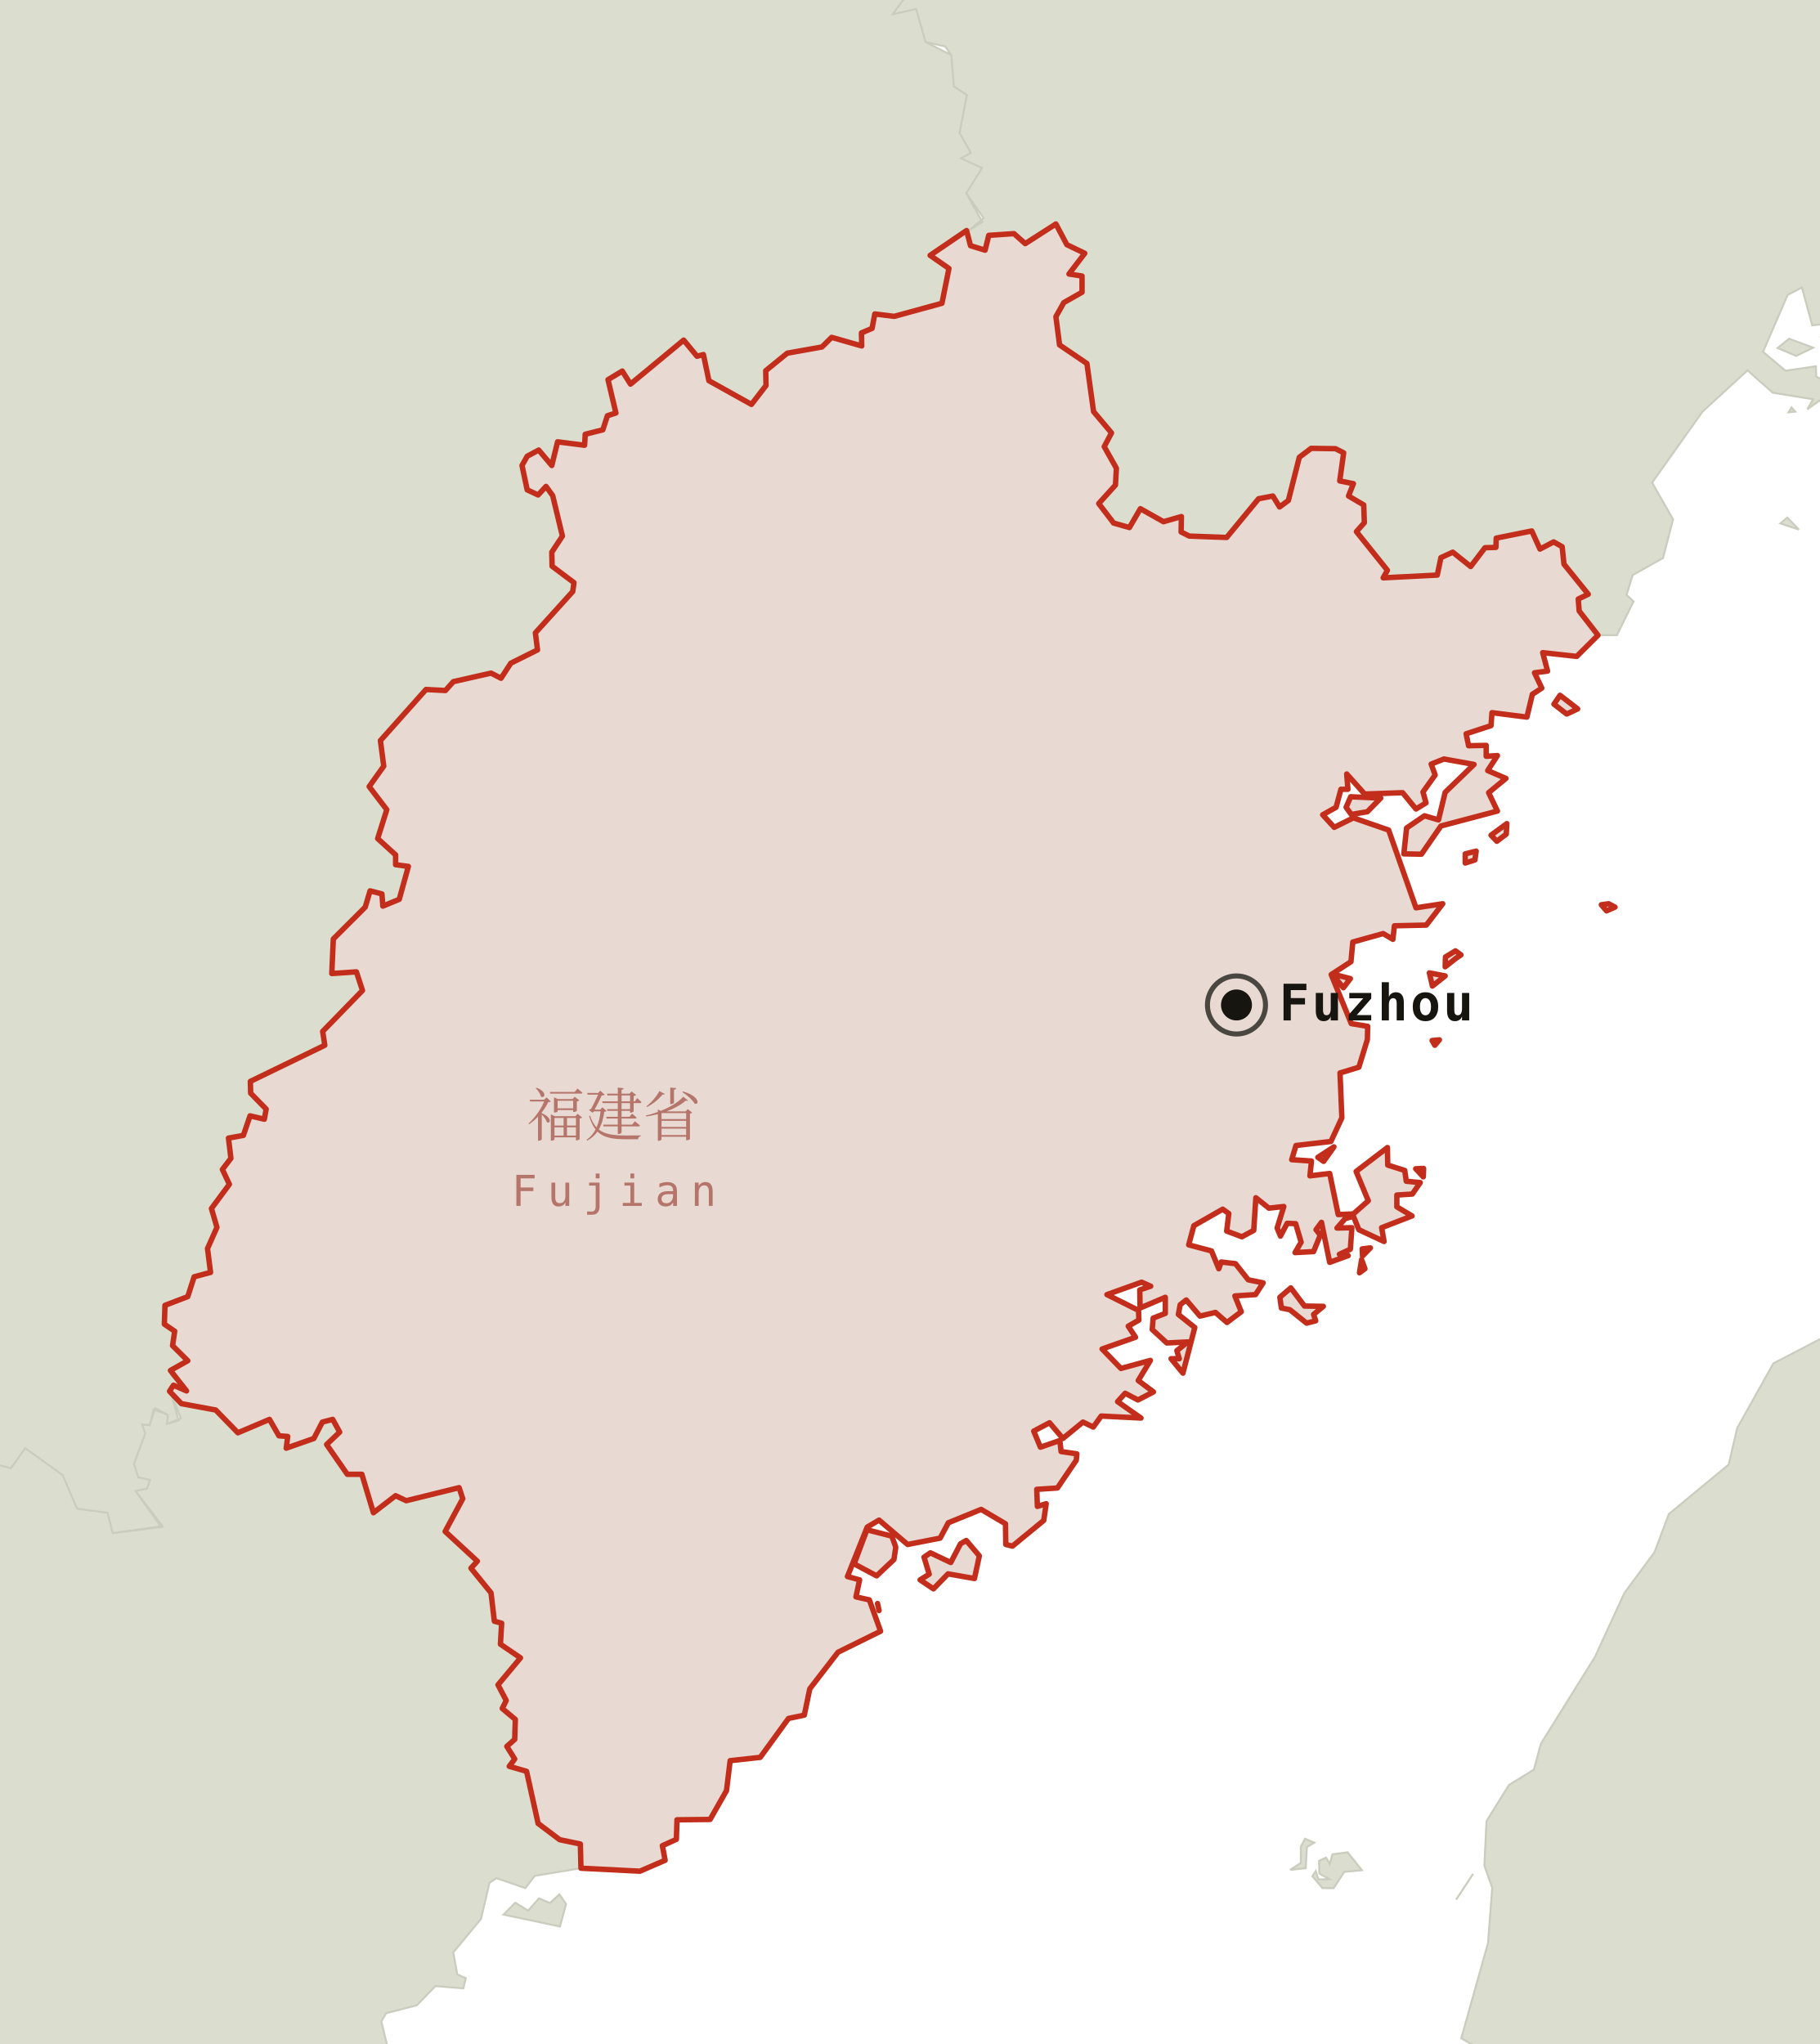
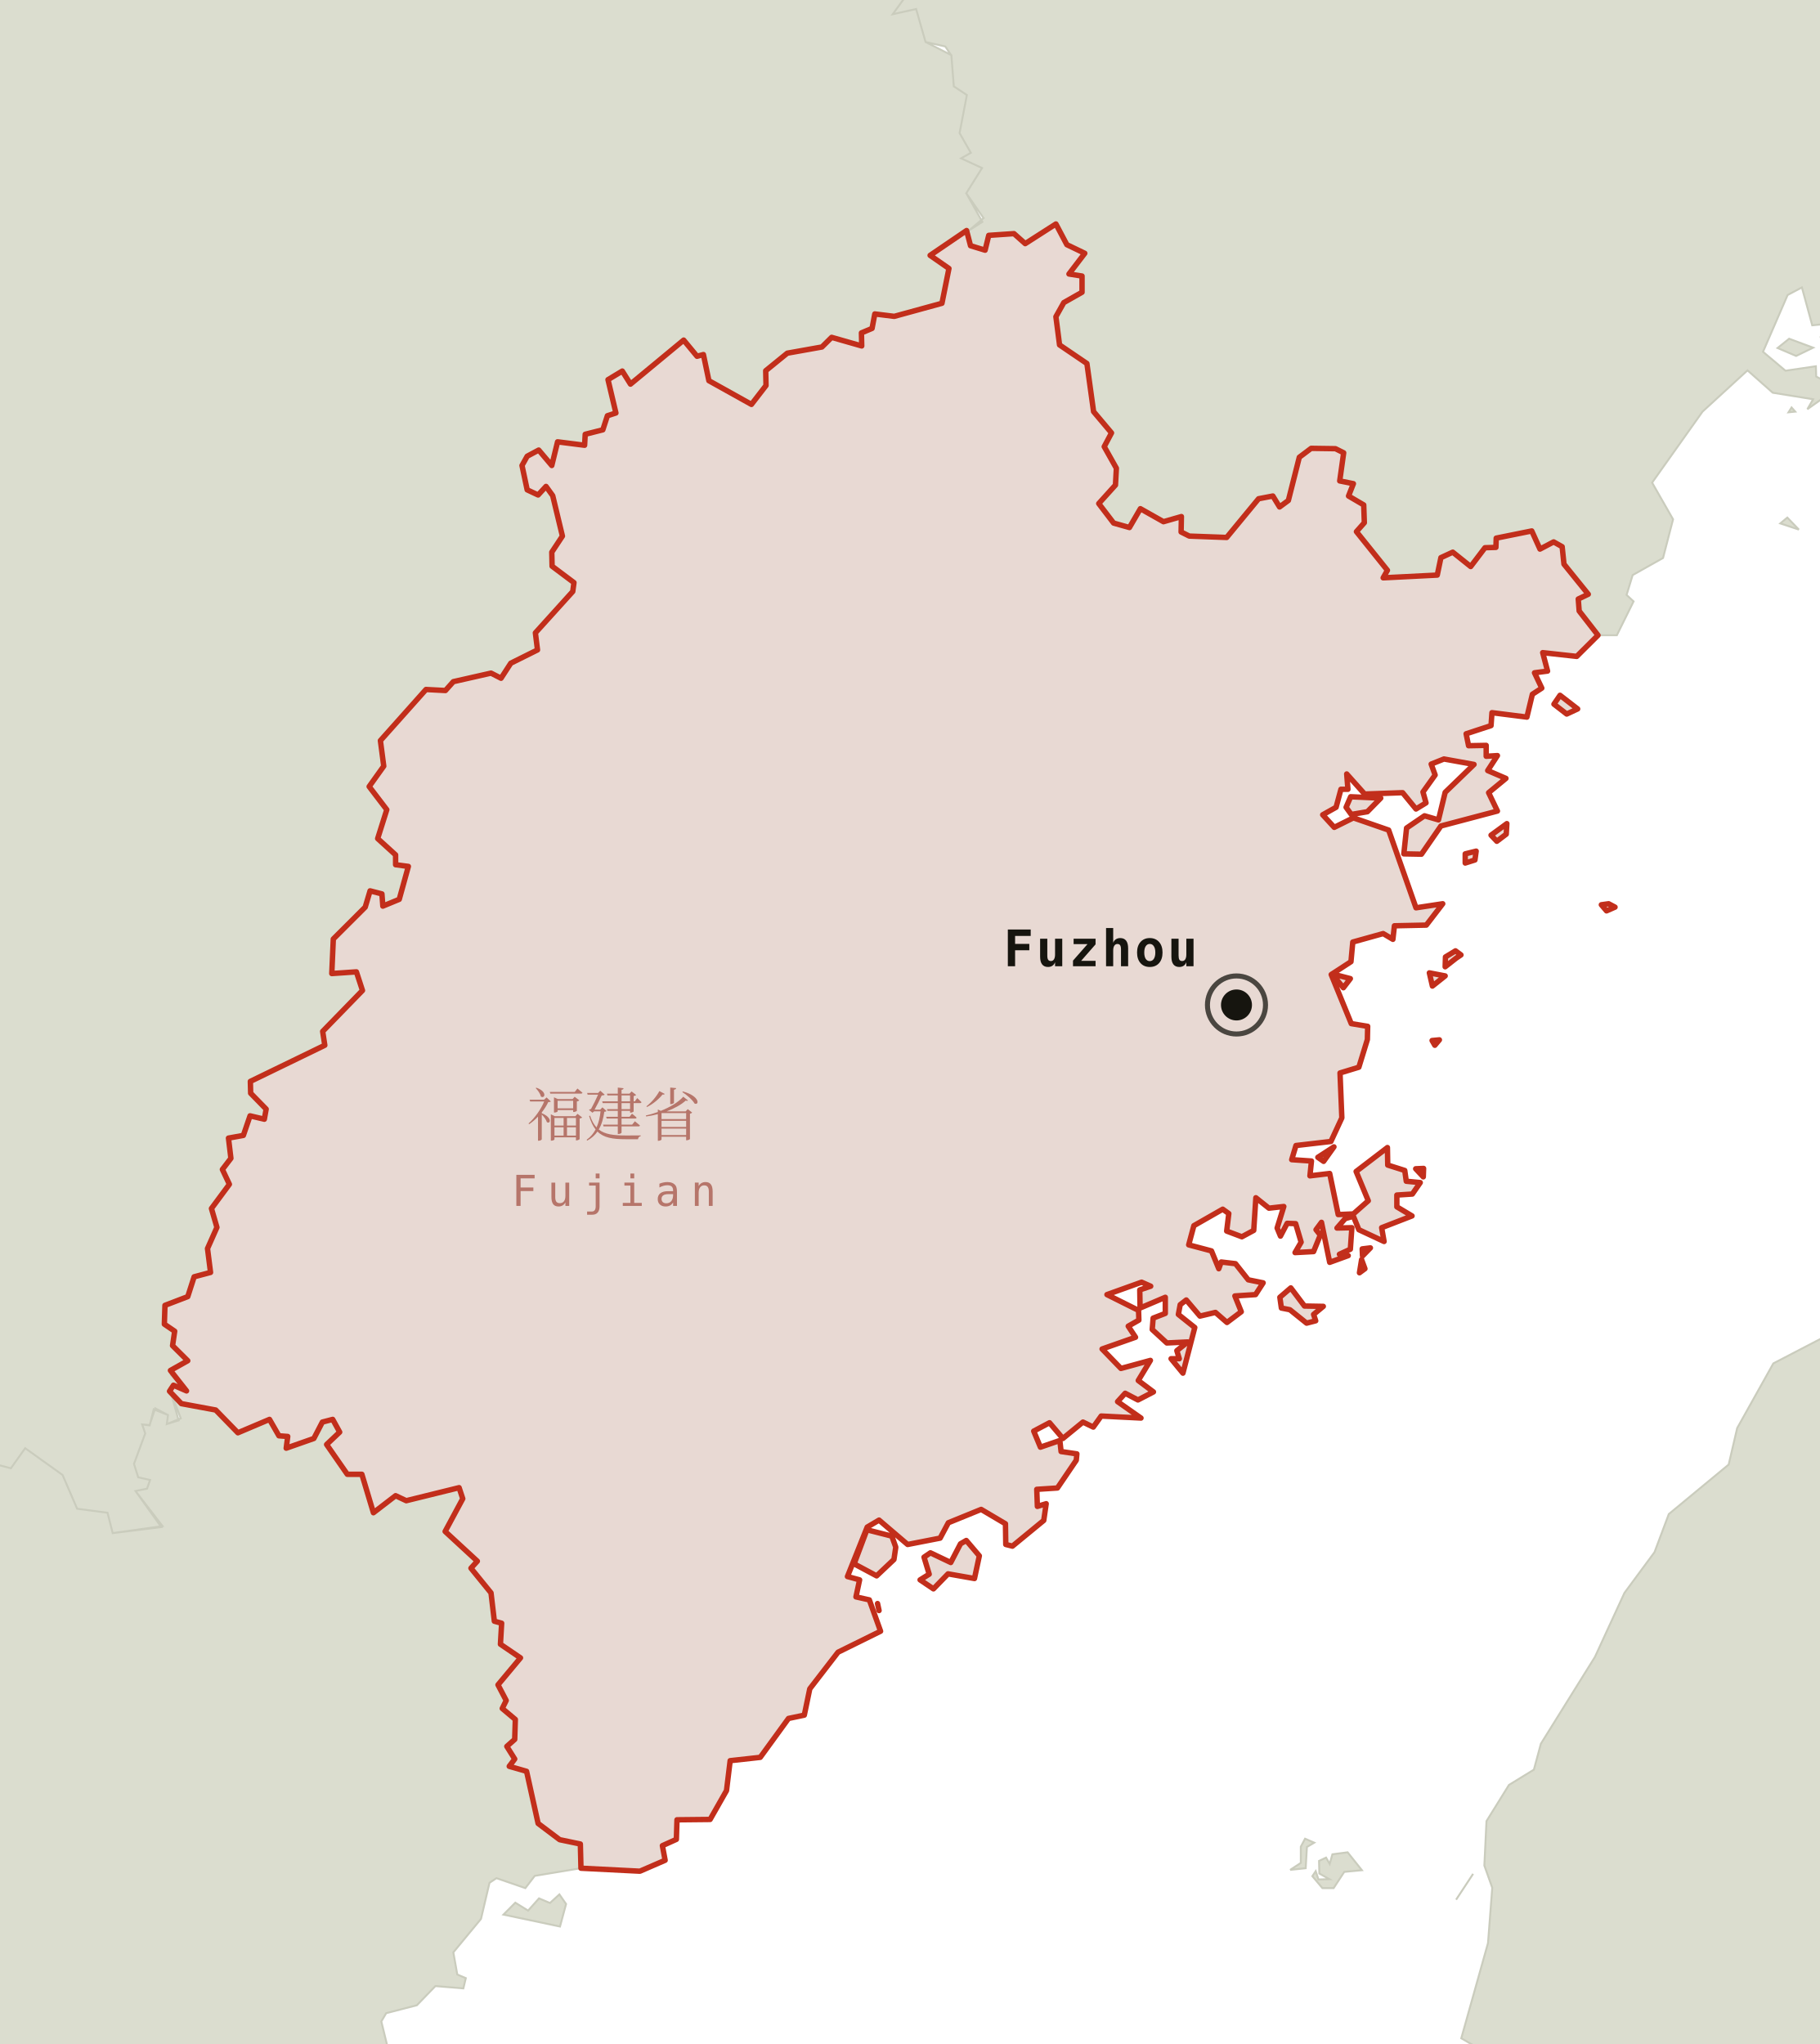
<svg xmlns="http://www.w3.org/2000/svg" viewBox="0 0 470 528" role="img" aria-label="Map of Fujian province in southeast China, with its capital Fuzhou labeled">
  <style>.neigh{fill:#DBDDCF;stroke:#CACCBD;stroke-width:.5}.fj{fill:#E8D9D3;stroke:#C22E1B;stroke-width:1.4;stroke-linejoin:round}.provcjk{fill:#B06A5E;font-family:"Noto Serif CJK SC",serif;font-size:15px;opacity:.9}.prov{fill:#B06A5E;font-family:ui-monospace,monospace;font-size:11px;letter-spacing:.24em;text-transform:uppercase;opacity:.9}.ring{fill:none;stroke:#16150F;stroke-width:1.3;opacity:.75}.dot{fill:#16150F}.fzh{fill:#16150F;font-weight:700;font-family:ui-monospace,monospace;font-size:13px;text-transform:uppercase;letter-spacing:.05em}@media (prefers-color-scheme:dark){.neigh{fill:#2C3126;stroke:#363c2e}.fj{fill:#3A2A24;stroke:#E4614F}.provcjk,.prov{fill:#C7776A}.ring{stroke:#ECEBE0}.dot{fill:#ECEBE0}.fzh{fill:#ECEBE0}}</style>
  <path class="neigh" d="M588.535,-173.284L588.299,-174.655L589.712,-173.832ZM603.684,-162.597L601.094,-164.514L602.036,-165.884ZM599.288,-162.14L597.248,-163.875L600.152,-165.427ZM582.334,-157.486L580.371,-158.216L581.47,-160.771L583.747,-159.494ZM559.571,-71.945L556.352,-72.759L553.684,-77.189L556.274,-77.461L557.216,-74.657L561.612,-73.392ZM551.093,-42.706L550.936,-44.238L554.547,-45.5ZM527.545,43.312L526.054,40.633L528.173,39.382L529.9,40.901ZM496.462,79.764L498.581,77.006ZM471.03,89.634L470.324,87.145L475.426,86.878ZM463.966,91.944L459.177,89.9L462.16,87.501L468.361,89.811ZM542.067,-96.835L544.029,-95.929L542.302,-94.932ZM550.779,-95.476L552.114,-93.573L547.797,-94.751ZM548.189,-94.026L550.073,-92.758L547.64,-92.305ZM553.841,-94.207L558.864,-91.308ZM464.672,136.8L459.884,135.207L461.689,133.703ZM542.695,-153.017L544.657,-152.105L540.889,-152.196ZM574.327,-165.518L572.758,-168.35ZM567.891,-166.523L568.126,-168.532ZM591.204,-115.252L590.576,-116.886ZM574.798,-118.885L576.918,-117.613ZM562.004,-120.702L562.239,-122.61L568.597,-123.156L571.031,-120.611L568.754,-118.431L566.871,-121.247L563.26,-118.885L558.629,-119.43ZM557.687,-122.61L561.925,-120.884L557.137,-119.339ZM549.524,-128.156L550.622,-130.248L556.431,-125.792L554.469,-124.428L554.94,-119.157L548.189,-120.429L540.654,-125.428L543.636,-124.61ZM548.582,-115.161L553.998,-115.07L549.68,-110.258ZM533.04,-124.246L532.569,-126.792L535.552,-129.247ZM559.178,-104.542L559.178,-106.356L560.905,-105.903ZM531.627,-108.171L533.511,-107.082L531.156,-103.544L529.272,-106.266ZM522.836,-103.635L522.286,-105.268L524.641,-103.816ZM526.525,-105.54L530.371,-102.365L531.313,-97.832L525.661,-94.298L523.385,-96.291L523.542,-101.912L524.484,-105.177ZM563.024,-91.761L564.594,-93.754L570.717,-92.486L571.188,-89.859L569.461,-89.769L571.58,-87.143L568.44,-84.156L569.932,-81.622L566.871,-82.979L566.635,-87.233ZM559.178,-84.608L560.67,-86.781L564.594,-86.147L562.475,-83.794ZM557.765,-83.16L562.082,-81.712L560.277,-80.174L562.71,-76.556L559.335,-77.099L554.233,-81.984ZM539.555,-75.2L537.906,-70.951L537.357,-74.025ZM555.175,-68.15L556.195,-66.524ZM538.534,-21.555L539.555,-24.343L540.968,-23.623L540.183,-21.466L542.538,-21.376L537.514,-19.128ZM519.617,-12.749L519.617,-14.186L522.914,-13.917L523.464,-10.324ZM523.385,15.86L525.74,12.008L526.525,13.173ZM489.084,79.052L489.084,77.006ZM462.788,105.262L463.73,106.327L462.003,106.504ZM570.795,-166.34L575.583,-163.784L579.116,-164.971L579.822,-162.962L571.423,-161.866ZM551.093,-65.169L547.561,-66.253L545.049,-71.222L540.575,-70.861L542.538,-76.918L546.698,-78.184L552.506,-70.861L553.448,-68.602ZM571.031,-135.525L559.1,-136.435L558.786,-141.534L566.478,-142.081L566.792,-139.986L571.188,-138.984ZM345.44,-203.036L349.365,-206.613L351.877,-205.054L357.999,-207.622L360.433,-204.779L361.846,-207.164L369.224,-206.797L375.739,-193.413L386.335,-185.447L394.656,-183.8L405.566,-185.996L405.017,-179.592L410.668,-183.343L412.317,-173.649L416.163,-168.167L423.07,-177.123L428.33,-176.483L430.606,-179.775L432.254,-178.678L431.783,-188.102L435.629,-187.278L440.261,-191.306L445.284,-189.841L451.956,-193.596L455.253,-192.131L455.331,-181.056L457.843,-179.135L455.331,-174.198L457.215,-175.386L459.727,-173.558L461.218,-176.483L465.143,-177.123L467.105,-174.837L465.928,-170.085L473.542,-170.725L477.859,-165.792L478.173,-160.589L475.347,-157.942L460.747,-150.008L465.692,-143.083L477.937,-132.34L484.217,-132.886L494.343,-123.519L506.431,-104.723L514.044,-96.835L519.068,-96.926L529.979,-90.131L534.139,-93.392L537.043,-87.505L547.954,-87.867L536.965,-75.833L530.45,-73.573L523.071,-65.35L526.211,-63.453L530.293,-65.259L536.415,-59.842L533.746,-51.811L535.787,-46.221L530.999,-37.662L533.118,-36.221L532.019,-31.36L536.729,-29.29L533.825,-28.121L534.296,-23.084L531.392,-22.275L535.552,-19.128L533.746,-10.055L528.487,-11.671L527.938,-14.905L524.563,-13.108L519.225,-14.995L517.812,-20.477L513.573,-16.612L505.018,-20.746L509.256,-15.804L508.785,-10.863L513.338,-7.811L513.416,-2.964L518.519,5.915L517.106,8.066L509.099,6.811L511.297,7.349L512.71,11.74L511.14,21.589L499.523,26.421L503.84,33.663L507.059,34.915L509.492,45.722L511.69,48.132L506.98,54.11L510.277,54.645L508.236,60.887L502.82,64.451L501.407,60.084L495.363,58.836L486.022,74.336L479.272,72.823L480.763,78.252L477.074,83.144L468.126,84.033L465.457,74.247L461.768,76.205L455.41,90.878L461.218,95.764L469.068,94.609L469.146,97.273L472.05,98.783L471.501,102.423L466.87,105.706L468.361,103.133L457.922,101.446L451.407,95.675L439.79,106.327L426.76,124.675L432.176,134.146L429.585,144.138L421.736,148.556L420.166,153.679L421.972,155.356L417.654,164.093L412.788,164.093L408.471,159.593L407.686,154.738L410.276,153.502L403.997,145.729L403.84,141.751L401.328,139.983L397.796,141.84L395.833,137.153L386.492,139.01L386.414,141.398L383.588,141.486L379.899,146.347L375.268,142.635L372.207,144.05L371.265,148.556L357.293,149.263L358.392,147.319L350.385,137.33L352.426,135.03L352.269,130.429L348.345,128.128L349.601,124.941L346.068,124.232L347.089,116.968L344.969,115.904L338.69,115.815L335.629,118.12L332.803,129.279L330.527,130.96L328.8,128.128L325.111,128.836L316.869,138.834L307.214,138.48L305.095,137.419L305.173,133.438L300.542,134.765L294.577,131.403L291.751,136.269L287.434,135.03L283.823,130.075L288.14,125.295L288.376,120.955L285.236,115.372L287.12,111.826L282.489,106.327L280.762,93.898L273.697,89.1L272.755,81.81L274.796,78.163L279.506,75.493L279.506,71.309L276.131,70.775L280.212,65.431L275.581,63.204L272.284,57.767L264.985,62.936L258.941,60.174L254.859,61.243L254.466,64.629L250.699,63.471L249.757,59.995L254.074,56.34L249.6,49.917L253.681,43.401L248.265,40.901L250.777,39.471L247.873,34.378L249.757,24.542L246.382,22.305L245.754,14.337L244.184,12.008L239.082,10.844L236.648,2.328L230.604,3.673L233.273,-0.004L229.427,-3.413L225.659,-3.682L225.188,-6.644L222.99,-4.31L223.618,-6.285L222.755,-5.028L220.322,-9.606L221.028,-12.031L217.967,-14.097L219.223,-15.893L217.26,-20.746L218.359,-24.523L221.499,-26.591L220.793,-31.81L229.27,-32.62L228.328,-34.15L231.625,-37.121L230.369,-41.445L232.331,-43.787L240.338,-44.058L239.945,-50.819L242.849,-48.835L245.754,-52.172L254.78,-52.893L255.173,-58.217L261.06,-63.995L266.947,-64.446L274.796,-73.301L275.581,-83.16L282.567,-87.415L282.41,-91.761L286.884,-91.761L287.512,-100.189L284.765,-107.082L287.041,-111.257L282.881,-111.983L289.71,-116.432L285.785,-120.611L285.628,-126.792L291.672,-130.976L299.914,-125.792L302.583,-127.61L313.494,-124.337L315.22,-129.247L321.578,-132.067L323.384,-129.975L327.465,-131.703L323.305,-135.616L321.657,-147.091L317.418,-144.996L314.592,-147.091L316.633,-151.011L314.514,-154.202L320.401,-155.388L326.523,-161.41L328.172,-157.577L331.076,-158.125L334.137,-163.144L333.902,-169.537L337.513,-169.811L341.673,-175.02L340.024,-181.33L342.222,-188.285L346.304,-192.589L345.911,-198.819L347.481,-200.652ZM567.891,-94.751L566.007,-96.02L566.871,-99.736L569.147,-100.552L570.167,-97.742ZM557.137,-103.544L559.885,-103.544L564.28,-99.101L562.475,-92.033L558.864,-91.671L550.465,-96.382L546.384,-95.929L545.049,-98.014L538.691,-96.745L531.235,-112.891L532.883,-114.616L539.398,-111.348L545.363,-111.892L548.739,-107.99L555.175,-107.627ZM-110.293,300.783L-113.433,290.941L-104.327,276.293L-105.897,265.293L-103.072,259.877L-97.969,260.488L-97.812,257.779L-87.53,253.145L-89.021,251.834L-87.922,250.522L-92.004,247.547L-99.461,251.659L-103.621,249.822L-109.587,253.233L-110.999,252.096L-108.252,245.447L-104.17,242.909L-102.758,236.517L-104.092,233.013L-99.461,229.859L-97.734,223.459L-100.795,223.021L-97.812,215.476L-104.955,214.071L-106.839,211.525L-114.061,211.525L-117.75,207.135L-119.869,194.567L-115.16,189.465L-112.412,181.543L-120.968,173.526L-121.989,168.061L-124.893,167.708L-116.886,151.206L-118.221,149.351L-116.494,142.37L-130.701,146.877L-137.373,145.729L-138.472,142.017L-136.117,140.248L-138.551,138.922L-139.414,134.677L-136.431,130.429L-140.434,128.305L-137.766,119.626L-125.285,103.754L-125.913,99.493L-128.425,97.54L-126.384,92.211L-121.125,87.945L-118.613,88.745L-117.514,85.9L-114.61,87.412L-109.351,84.745L-109.508,82.699L-104.406,83.411L-102.758,81.098L-107.075,71.398L-98.126,69.796L-94.908,63.738L-91.925,63.471L-90.67,59.817L-86.038,56.786L-86.038,50.363L-92.789,46.615L-89.021,42.062L-99.618,35.54L-95.929,30.892L-96.714,23.289L-94.594,20.157L-94.28,10.037L-101.659,8.962L-101.502,4.032L-104.249,4.839L-105.819,-1.08L-109.273,-0.004L-110.921,-6.823L-110.293,-13.917L-103.543,-19.398L-101.58,-23.893L-86.274,-26.771L-85.724,-36.851L-81.878,-38.832L-78.503,-34.96L-70.811,-37.301L-69.79,-35.14L-66.18,-34.96L-52.443,-41.625L-47.655,-41.445L-45.457,-38.562L-43.495,-40.724L-34.704,-41.715L-30.387,-47.934L-32.741,-49.647L-33.997,-48.475L-32.741,-47.032L-35.41,-45.319L-37.372,-49.016L-34.154,-53.976L-34.233,-51.811L-32.192,-53.254L-32.192,-51.09L-29.602,-51.27L-28.66,-52.984L-30.387,-55.149L-26.305,-57.856L-23.401,-55.51L-19.162,-56.773L-19.005,-53.074L-13.824,-52.172L-12.333,-59.751L-16.493,-60.112L-14.688,-64.988L-17.435,-66.343L-17.278,-68.15L-12.019,-65.53L-4.798,-65.982L-3.228,-62.189L2.738,-64.717L11.607,-73.392L12.078,-79.632L14.904,-82.708L28.719,-83.432L41.121,-74.205L48.813,-71.674L67.652,-81.531L71.655,-81.17L75.972,-77.551L91.749,-87.867L98.186,-88.773L101.326,-101.821L106.585,-104.633L115.611,-102.093L118.516,-97.198L120.87,-98.104L121.106,-93.664L124.01,-95.748L126.522,-92.848L125.109,-87.596L119.458,-80.084L114.669,-78.727L106.742,-69.234L108.939,-67.518L106.585,-63.905L112.158,-57.224L115.297,-60.383L117.417,-59.661L117.181,-57.585L121.577,-57.675L134.214,-68.15L143.634,-70.861L143.32,-74.567L145.439,-77.189L140.494,-81.984L145.046,-84.88L145.36,-88.592L151.64,-90.765L154.937,-89.044L155.329,-81.893L158.076,-81.079L161.609,-83.613L163.414,-80.174L168.438,-83.522L167.496,-78.546L171.185,-74.296L170.949,-68.963L177.229,-65.44L178.171,-59.39L187.354,-61.737L191.436,-55.78L199.835,-58.036L205.015,-55.51L210.039,-55.78L215.612,-58.488L225.973,-51.811L225.424,-44.328L230.29,-42.436L231.625,-37.121L227.229,-31.54L220.714,-31.72L221.499,-26.591L218.359,-24.523L217.26,-20.746L219.223,-15.893L217.967,-14.097L221.028,-12.031L220.322,-9.606L222.755,-5.028L223.618,-6.285L222.99,-4.31L225.188,-6.644L225.659,-3.682L229.427,-3.413L233.273,-0.004L230.604,3.673L236.648,2.328L239.082,10.844L245.754,14.248L246.382,22.305L249.757,24.542L247.873,34.378L250.777,39.471L248.265,40.901L253.681,43.401L249.6,49.917L253.76,57.321L240.259,65.966L245.126,69.35L243.32,78.341L230.997,81.721L225.973,81.098L225.267,84.834L222.52,85.989L222.598,89.367L214.827,87.145L212.315,89.634L203.367,91.233L197.794,95.764L197.873,99.582L194.105,104.464L183.116,98.339L181.703,91.589L180.055,92.033L176.601,87.856L162.864,99.227L160.745,95.853L157.056,98.073L159.097,106.682L156.899,107.392L155.722,111.028L151.169,112.181L151.012,115.018L144.026,114.131L142.535,120.246L139.159,116.259L136.177,117.854L134.842,120.246L136.177,126.534L139.002,127.862L141.043,125.649L142.77,128.039L145.282,138.48L142.535,142.635L142.613,146.259L148.265,150.499L147.951,152.796L138.296,163.475L138.845,167.885L131.938,171.323L129.426,175.201L126.836,173.879L117.103,176.082L115.062,178.372L110.038,178.108L98.264,191.312L99.128,197.908L95.36,203.181L99.913,209.155L97.558,216.616L105.407,224.95L102.503,233.364L98.892,234.065L98.657,230.911L95.596,230.122L94.34,234.328L86.098,242.559L85.705,251.484L92.063,251.047L93.633,255.856L83.351,266.429L83.9,270.009L64.669,279.346L64.748,282.399L68.751,286.497L68.28,289.111L64.591,288.24L62.864,293.294L59.018,293.991L59.645,299.216L57.448,302.088L59.253,305.918L54.622,312.18L56.035,317.049L53.601,322.524L54.386,328.69L50.148,329.819L48.499,334.94L42.612,337.195L42.455,342.053L45.124,343.874L44.575,347.601L48.499,351.501L44.182,355.226L48.185,359.296L43.79,358.603L46.145,366.912L43.083,367.864L43.397,365.528L40.101,363.797L38.609,368.21L36.725,367.951L37.51,370.286L34.606,378.154L35.705,381.611L38.766,382.302L37.981,384.548L34.999,385.153L41.984,394.219L29.112,396.031L27.777,390.766L19.928,389.73L16.16,381.006L6.505,374.091L2.816,379.278L-3.777,377.549L-16.493,385.498L-21.831,381.524L-24.186,385.067L-31.015,386.794L-33.134,385.498L-36.745,394.564L-38.314,391.025L-40.12,392.234L-46.085,389.73L-47.812,390.248L-47.263,394.305L-49.853,397.757L-53.071,392.665L-58.958,396.721L-63.825,394.823L-71.91,401.207L-74.264,400.172L-75.049,394.391L-77.954,392.061L-82.114,393.442L-85.803,387.571L-92.553,387.139L-91.219,386.189L-92.946,383.252L-84.626,382.302L-79.602,377.981L-78.974,372.535L-74.186,366.653L-74.735,360.162L-72.538,358.257L-65.552,355.572L-61.392,348.901L-55.112,349.248L-47.498,345.001L-47.42,342.053L-51.894,338.497L-46.399,335.2L-46.87,331.381L-49.147,327.822L-55.504,326.866L-58.33,321.481L-63.511,318.787L-67.828,322.871L-70.575,321.481L-72.145,325.477L-75.913,327.735L-81.957,326.085L-82.349,330.079L-95.379,328.169L-103.935,333.464L-105.426,330.86L-102.051,328.169L-104.17,326.606L-102.522,323.479L-104.641,322.61L-102.915,321.568L-107.546,319.917L-106.29,316.441L-111.313,316.006L-109.901,312.789L-110.999,311.572L-107.546,308.615L-107.075,305.744ZM-55.975,579.809L-56.682,578.28L-53.856,578.365ZM-121.047,584.394L-123.715,582.526L-121.518,582.357ZM-102.365,611.277L-104.406,609.837L-102.836,609.244ZM-88.001,617.375L-80.387,613.31ZM-129.524,618.137L-130.466,616.274L-128.425,616.951ZM-91.298,619.914L-91.768,617.798L-88.158,619.068ZM-125.442,622.03L-126.934,619.152L-124.265,619.576ZM-128.817,625.5L-129.21,622.961L-126.541,623.554ZM-376.229,710.668L-378.898,717.221L-383.45,716.717L-384.235,713.525L-381.096,709.575ZM49.598,696.793L51.404,694.521L56.192,694.437L59.567,701.672L57.448,703.438L53.288,702.092ZM48.264,706.717L50.54,705.204L54.072,711.76L50.462,711.34ZM-383.372,762.921L-380.625,758.232ZM-205.035,656.514L-206.369,652.462L-208.645,652.546L-204.485,647.48L-209.98,647.057L-210.372,644.692L-204.407,641.481L-204.407,638.777L-196.871,638.439L-196.95,640.383L-202.13,644.439L-201.267,648.578L-203.151,652.209L-201.659,654.488ZM-386.433,698.392L-382.901,700.579L-385.805,712.348L-390.986,706.129L-399.463,706.213L-412.101,710.079L-411.08,706.297L-405.9,702.261L-403.466,697.55L-395.46,696.877L-392.87,700.074ZM-384.235,697.971L-387.218,693.007L-393.419,689.556L-387.925,686.777L-385.805,688.714L-377.092,687.03L-381.41,697.214ZM-224.658,654.826L-224.344,650.942L-221.44,649.422L-222.225,647.649L-213.983,643.509L-213.826,646.128L-216.024,647.564L-214.061,650.52L-217.358,652.8L-221.597,651.702L-223.559,653.137L-222.146,654.235ZM-184.862,631.929L-186.353,630.068L-183.37,628.884L-182.899,630.999ZM-232.35,647.902L-229.917,645.79L-230.467,649.084ZM-395.46,732.836L-393.969,729.983L-392.791,732.668ZM116.082,724.779L123.304,724.107L127.464,726.122L129.112,733.843L123.539,740.468L114.434,739.462L122.44,737.114L125.737,732.416L125.031,728.053L115.533,727.046ZM146.224,491.837L144.654,497.654L130.054,494.575L133.115,491.495L136.412,493.548L139.238,490.382L142.064,491.58L144.497,489.355ZM-175.443,633.366L-175.678,629.73L-170.419,629.899ZM-120.34,608.566L-120.968,605.261ZM-142.004,600.344L-144.202,603.566L-141.455,612.463L-148.519,614.157L-151.424,617.967L-160.136,621.692L-161.235,626.6L-164.218,629.392L-168.064,628.461L-174.108,621.438L-179.367,613.733L-179.917,607.803L-184.469,612.971L-182.585,618.475L-183.92,624.4L-191.377,632.436L-195.537,632.267L-199.697,625.669L-202.994,625.246L-215.317,639.707L-224.266,640.045L-232.036,635.818L-234.391,642.326L-246.165,645.283L-251.503,641.566L-252.131,636.748L-256.369,636.664L-270.891,643.847L-270.969,647.564L-265.239,650.689L-274.266,653.728L-278.112,657.105L-282.351,657.02L-280.781,655.163L-282.586,652.968L-287.767,652.293L-292.398,654.741L-293.261,659.467L-295.381,660.986L-298.677,659.467L-303.387,661.83L-304.643,660.396L-315.867,661.914L-325.13,669.252L-326.935,669.589L-327.563,666.301L-325.208,666.807L-324.58,663.348L-342.791,666.385L-355.114,673.298L-366.339,673.72L-377.249,686.441L-388.16,686.441L-393.969,688.461L-395.852,693.848L-404.173,697.046L-408.647,703.774L-411.08,700.495L-413.827,713.189L-411.237,717.221L-401.739,718.229L-396.402,720.917L-396.559,732.416L-390.201,733.339L-383.843,750.526L-384.235,754.38L-393.027,765.516L-397.187,765.934L-400.797,769.197L-410.374,769.448L-416.339,772.376L-421.441,768.863L-425.994,768.946L-433.058,772.795L-435.256,771.791L-434.864,763.842L-439.338,757.981L-436.355,751.448L-442.164,747.929L-444.675,738.204L-448.6,737.701L-449.777,729.312L-455.821,713.441L-454.801,694.69L-447.03,685.683L-447.58,675.237L-438.631,673.636L-435.649,667.65L-445.303,665.794L-448.679,653.306L-446.873,647.564L-444.047,651.027L-435.884,648.831L-435.649,645.283L-432.744,641.65L-432.509,632.013L-429.134,629.222L-422.462,631.083L-417.831,627.192L-416.653,629.053L-412.258,627.446L-407.626,629.138L-404.722,625.838L-401.111,628.461L-396.794,628.207L-398.129,624.485L-396.637,623.131L-399.699,620.845L-398.757,607.888L-401.818,605.515L-400.091,601.786L-397.422,604.498L-393.419,600.853L-387.611,606.363L-383.136,601.786L-377.485,605.854L-373.482,603.82L-375.444,597.97L-369.95,593.136L-367.124,594.917L-364.612,593.899L-368.38,587.45L-370.891,586.686L-370.734,580.658L-373.168,577.686L-367.987,577.686L-366.967,568.168L-363.749,570.378L-361.08,567.998L-356.763,568.083L-356.056,565.447L-351.739,565.702L-350.954,563.491L-343.262,562.386L-340.514,558.728L-343.026,555.324L-330.153,553.707L-318.85,541.444L-318.536,534.541L-312.806,528.401L-312.885,525.415L-317.516,524.221L-318.301,519.1L-315.632,517.82L-317.83,508.681L-319.557,507.912L-317.28,504.75L-318.615,502.87L-315.554,490.725L-313.199,490.981L-309.117,485.161L-308.568,476.939L-298.206,475.825L-297.422,472.569L-294.203,470.512L-294.125,468.797L-298.049,467.597L-295.067,458.762L-282.508,461.078L-281.566,451.895L-279.525,452.41L-279.054,448.717L-274.423,449.061L-272.068,445.711L-276.935,434.967L-277.17,424.127L-268.457,421.458L-262.335,411.725L-268.457,403.018L-266.495,399.913L-267.123,396.117L-273.167,388.607L-271.048,387.053L-272.225,383.598L-270.42,380.488L-266.181,379.537L-262.57,373.572L-253.936,368.729L-253.23,362.239L-256.997,360.162L-257.547,357.131L-254.8,353.407L-252.209,339.451L-248.049,339.191L-246.715,341.619L-243.026,341.879L-238.002,338.757L-234.548,343.353L-231.565,339.277L-230.467,342.313L-226.542,343.614L-214.297,344.047L-209.98,348.468L-209.823,353.493L-207.468,359.556L-204.407,360.854L-204.564,364.922L-197.421,365.009L-185.961,360.595L-188.708,353.407L-185.49,348.381L-189.493,343.18L-189.022,340.839L-184.155,338.063L-187.531,333.811L-197.499,333.725L-198.834,325.911L-195.458,325.651L-193.025,329.471L-189.493,324.695L-185.019,325.043L-179.524,318.7L-176.385,318.961L-177.405,316.006L-174.736,312.007L-172.46,313.919L-168.535,310.354L-164.14,311.833L-162.57,309.919L-161.706,316.441L-158.017,316.875L-156.84,320.178L-153.307,320.351L-151.11,323.827L-143.26,323.132L-140.199,325.39L-140.121,328.603L-126.855,323.305L-125.992,326.519L-121.282,326.519L-116.337,321.915L-115.631,316.962L-106.525,316.354L-107.703,319.743L-103.15,321.133L-104.641,322.61L-102.522,323.479L-104.17,326.606L-102.051,328.169L-105.426,330.86L-103.543,333.551L-95.379,328.169L-82.349,330.079L-81.957,326.085L-75.913,327.735L-72.145,325.477L-70.575,321.481L-67.828,322.871L-63.118,318.7L-58.33,321.481L-56.132,326.432L-49.147,327.822L-46.949,331.208L-46.399,335.2L-51.894,338.497L-47.42,342.053L-47.42,345.001L-55.112,349.248L-61.392,348.901L-65.552,355.572L-72.538,358.257L-74.735,360.162L-74.186,366.653L-78.974,372.535L-79.602,377.981L-84.626,382.302L-93.024,383.598L-91.298,386.103L-92.553,387.139L-85.803,387.571L-82.114,393.442L-77.954,392.061L-75.049,394.391L-74.264,400.172L-72.067,401.294L-63.825,394.823L-58.958,396.721L-53.071,392.665L-49.853,397.757L-47.263,394.305L-47.812,390.248L-46.164,389.816L-40.12,392.234L-38.314,391.025L-36.745,394.564L-33.134,385.498L-31.015,386.794L-24.186,385.067L-21.831,381.524L-16.493,385.498L-3.777,377.549L2.816,379.278L6.505,374.091L16.16,381.006L19.928,389.73L27.777,390.766L29.112,396.031L41.67,394.478L34.999,385.153L37.981,384.548L38.766,382.302L35.705,381.611L34.606,378.154L37.51,370.286L36.725,367.951L38.688,368.124L39.708,364.057L43.397,365.528L43.083,367.864L46.694,366.393L44.81,361.374L55.721,364.23L61.451,370.113L69.614,366.653L72.047,370.892L74.324,371.064L73.931,374.091L81.074,371.583L83.272,367.345L85.941,366.653L87.746,369.94L84.371,373.14L89.709,380.833L93.476,380.833L96.459,390.766L102.189,386.362L104.936,387.658L118.673,384.462L119.536,387.139L114.983,395.6L123.304,403.277L121.655,405.088L126.836,411.467L127.699,418.789L129.583,419.305L129.269,424.729L134.45,428.257L128.641,435.225L130.761,439.266L129.74,441.328L133.115,444.164L132.958,449.318L130.918,451.122L132.958,454.384L131.31,455.844L136.334,458.332L139.002,471.026L144.575,475.225L149.913,476.339L150.07,482.592L138.139,484.562L135.706,487.729L128.249,485.161L126.443,486.36L124.246,495.687L117.103,504.323L118.123,510.048L120.321,510.988L119.693,513.635L112.472,513.038L107.684,517.99L99.756,520.039L98.5,522.173L100.541,530.533L97.244,532.665L95.046,537.695L84.92,538.803L78.876,535.905L62.628,547.748L57.84,545.533L50.933,549.536L44.81,550.472L39.63,555.239L37.824,554.473L37.667,549.28L34.92,546.215L25.579,543.659L20.948,546.47L17.337,552.856L22.754,553.367L19.221,558.728L19.928,562.216L11.607,558.132L4.543,559.409L1.325,555.75L1.011,551.239L-7.545,551.324L-5.347,547.663L-10.214,547.322L-10.842,551.579L-13.981,549.025L-21.595,550.983L-24.421,555.154L-23.008,556.941L-31.172,563.406L-32.192,570.888L-35.253,571.993L-36.195,567.488L-46.635,568.168L-48.126,561.62L-46.085,552.771L-50.324,550.302L-58.566,555.494L-57.781,558.473L-65.395,561.535L-58.095,561.79L-61.627,568.678L-57.153,571.398L-56.054,574.627L-65.787,580.658L-68.22,578.875L-69.241,572.078L-75.285,566.383L-87.844,571.823L-93.181,570.293L-101.973,575.392L-109.273,574.542L-115.552,580.319L-127.012,555.665L-130.858,554.643L-132.428,555.665L-127.405,572.333L-136.196,577.431L-141.219,583.036L-138.394,583.715L-136.745,580.319L-132.978,581.423L-138.315,589.232L-139.022,598.564ZM376.131,490.725L380.527,484.048ZM411.375,580.488L397.717,570.123L391.83,556.09L386.414,531.727L377.466,526.524L384.373,501.929L385.472,487.644L383.431,481.907L383.981,470.426L389.789,461.078L396.226,457.131L398.031,450.435L412.003,427.999L419.617,411.467L427.388,400.949L431.077,391.111L446.54,378.327L448.738,368.902L458.079,352.194L472.914,344.481L485.944,341.619L489.319,334.592L495.128,329.819L504.468,328.777L516.007,341.446L530.764,344.22L531.784,352.367L537.436,355.659L524.013,370.286L523.699,379.364L527.781,389.644L527.231,397.412L522.522,406.812L521.109,414.224L507.372,436.687L509.099,443.477L494.657,503.553L489.397,514.66L490.575,520.978L485.865,524.392L482.176,536.502L471.972,553.367L458.785,562.216L455.724,569.613L449.209,592.542L448.895,614.665L445.363,620.084L445.363,628.376L432.097,625.077L428.094,615.935L427.152,597.801L421.501,587.365ZM336.021,477.025L337.12,474.968L339.475,475.997L337.591,477.11L337.277,482.592L333.274,483.02L336.021,481.222ZM347.246,483.534L344.498,487.729L341.594,487.729L339.004,484.647L339.867,483.363L340.574,485.503L343.4,485.418L340.809,483.962L340.731,480.708L342.536,479.852L343.478,481.479L344.184,478.995L348.109,478.481L351.798,483.106ZM497.09,611.192L502.349,611.446L502.113,615.173L504.782,617.036L503.84,619.152L497.09,615.088ZM531.235,317.397L532.726,318.961Z" />
  <path class="fj" d="M404.703,184.448L401.406,181.895L402.976,179.605L407.529,183.127ZM349.051,210.384L347.717,208.54L348.894,205.817L356.665,206.168L353.211,209.682ZM386.649,217.318L385.158,215.739L389.24,212.755L389.083,215.476ZM378.486,222.933L378.486,220.565L381.312,219.863L380.998,222.144ZM376.21,247.46L373.306,249.734L373.384,247.197L375.974,245.622L377.387,246.672ZM370.009,254.719L369.224,251.309L373.306,252.096ZM351.17,328.777L351.72,325.39L352.583,327.735ZM367.654,304.003L365.692,301.914L367.733,301.827ZM347.01,255.156L344.106,251.571L348.816,252.796ZM370.637,270.009L369.93,268.787L371.814,268.612ZM415.535,233.452L417.183,234.328L414.986,235.291L413.651,233.714ZM341.908,299.999L340.417,298.955L344.577,296.255ZM351.955,324.435L351.877,322.61L353.996,322.35ZM248.108,398.792L249.6,397.929L252.975,401.897L251.719,407.761L244.89,406.554L241.122,410.432L237.669,408.105L240.024,406.64L238.689,402.242L240.338,401.121L245.597,403.622ZM227.072,416.033L226.68,414.224ZM333.195,338.323L330.998,337.889L330.605,335.113L333.431,332.683L336.963,337.369L341.83,337.456L339.318,339.538L339.867,341.185L337.513,341.793ZM231.389,399.655L230.918,402.846L226.444,407.071L220.636,403.967L223.932,395.168L230.369,396.808ZM341.045,319.048L339.318,323.305L334.53,323.566L336.1,320.873L334.687,316.093L332.489,316.006L330.762,319.309L329.899,317.223L331.626,311.659L327.779,312.093L324.404,309.397L323.855,317.831L320.793,319.482L316.869,318.005L317.418,313.485L315.848,312.354L308.391,316.614L307.057,321.568L312.944,323.132L314.828,327.735L315.456,325.998L319.145,326.432L322.442,330.6L326.288,331.381L324.326,334.419L318.988,334.766L320.636,338.844L316.947,341.619L313.964,339.017L309.961,339.971L306.429,335.807L304.859,337.022L304.388,339.538L308.627,342.92L305.566,354.706L302.504,350.981L304.624,350.981L303.996,348.901L306.822,346.648L301.406,346.908L297.638,343.44L297.873,340.492L301.013,339.277L301.013,335.113L294.498,337.889L294.42,333.204L297.245,332.249L294.891,331.208L285.942,334.419L294.106,338.497L294.184,341.012L291.437,342.573L293.321,345.434L284.686,348.468L289.553,353.493L297.167,351.414L294.027,356.612L297.952,359.556L293.949,361.633L290.652,359.902L288.69,362.066L294.734,366.307L284.451,365.787L282.41,368.643L279.741,367.345L274.561,371.583L271.107,367.518L267.025,369.681L268.752,373.832L273.776,372.102L274.09,374.956L278.171,375.561L278.014,377.203L273.148,384.375L267.81,384.721L267.967,389.126L270.244,388.435L269.616,392.751L261.531,399.396L259.804,398.965L259.725,393.615L253.446,389.903L244.969,393.356L242.849,397.325L234.451,398.965L227.072,392.665L224.011,394.478L218.909,407.243L222.049,408.105L221.107,412.501L224.56,413.276L227.465,421.372L216.476,426.795L209.176,436.257L207.763,443.047L203.681,443.906L196.381,453.955L188.61,454.814L187.668,462.537L183.43,469.997L174.874,470.083L174.717,475.14L171.106,476.768L171.813,480.537L165.298,483.363L150.07,482.592L149.913,476.339L144.575,475.225L139.002,471.026L136.02,457.56L131.546,456.273L132.958,454.384L130.918,451.122L132.958,449.318L133.115,444.164L129.74,441.328L130.761,439.266L128.641,435.225L134.45,428.257L129.269,424.729L129.583,419.305L127.699,418.789L126.836,411.467L121.655,405.088L123.304,403.277L114.983,395.6L119.536,387.139L118.594,384.289L104.936,387.658L102.189,386.362L96.459,390.766L93.476,380.833L89.709,380.833L84.371,373.14L87.746,369.94L85.941,366.653L83.272,367.345L81.074,371.583L73.931,374.091L74.324,371.064L72.047,370.892L69.614,366.653L61.451,370.113L55.721,364.23L46.851,362.585L43.79,359.382L44.81,357.824L48.185,359.296L44.025,354.013L48.499,351.501L44.575,347.601L45.124,343.874L42.455,342.053L42.612,337.195L48.499,334.94L50.148,329.819L54.386,328.69L53.601,322.524L56.035,317.049L54.622,312.18L59.253,305.918L57.448,302.088L59.645,299.216L59.018,293.991L62.864,293.294L64.591,288.24L68.28,289.111L68.751,286.497L64.748,282.399L64.669,279.346L83.9,270.009L83.351,266.429L93.633,255.856L92.063,251.047L85.705,251.484L86.098,242.559L94.34,234.328L95.596,230.122L98.657,230.911L98.892,234.065L103.131,232.313L105.486,223.81L102.189,223.371L102.189,220.828L97.558,216.616L99.913,209.155L95.36,203.181L99.128,197.908L98.264,191.312L110.038,178.108L115.062,178.372L117.103,176.082L126.836,173.879L129.426,175.201L131.938,171.323L138.845,167.885L138.296,163.475L147.951,152.796L148.265,150.499L142.613,146.259L142.535,142.635L145.282,138.48L142.77,128.039L141.043,125.649L139.002,127.862L136.177,126.534L134.842,120.246L136.177,117.854L139.159,116.259L142.535,120.246L144.026,114.131L151.012,115.018L151.169,112.181L155.722,111.028L156.899,107.392L159.097,106.682L157.056,98.073L160.745,95.853L162.864,99.227L176.601,87.856L180.055,92.033L181.703,91.589L183.116,98.339L194.105,104.464L197.873,99.582L197.794,95.764L203.367,91.233L212.315,89.634L214.827,87.145L222.598,89.367L222.52,85.989L225.267,84.834L225.973,81.098L230.997,81.721L243.32,78.341L245.126,69.35L240.259,65.966L249.678,59.55L250.699,63.471L254.466,64.629L255.408,60.797L261.923,60.352L264.828,62.936L272.755,57.856L275.581,63.204L280.212,65.431L276.131,70.775L279.506,71.309L279.506,75.493L274.796,78.163L272.755,81.81L273.697,89.1L280.762,93.898L282.489,106.327L287.12,111.826L285.236,115.372L288.376,120.955L288.14,125.295L283.823,130.075L287.669,135.119L291.751,136.269L294.577,131.403L300.542,134.765L305.173,133.438L305.095,137.419L307.214,138.48L316.869,138.834L325.111,128.836L328.8,128.128L330.527,130.96L332.803,129.279L335.629,118.12L338.69,115.815L344.969,115.904L347.089,116.968L346.068,124.232L349.601,124.941L348.345,128.128L352.269,130.429L352.426,135.03L350.385,137.33L358.392,147.319L357.293,149.263L371.265,148.556L372.207,144.05L375.268,142.635L379.899,146.347L383.588,141.486L386.414,141.398L386.492,139.01L395.676,137.153L397.796,141.84L401.328,139.983L403.526,141.221L403.997,145.729L410.276,153.502L407.686,154.738L407.921,157.828L412.788,164.093L407.293,169.56L398.502,168.59L399.758,173.35L396.383,173.791L398.267,177.756L395.833,179.341L394.42,185.24L385.394,184.096L385.158,187.441L378.722,189.553L379.35,192.632L383.902,192.544L383.902,195.358L386.806,195.182L384.295,199.051L389.004,201.072L384.53,204.763L386.806,209.506L372.207,213.369L367.183,220.652L362.63,220.565L363.337,213.896L367.968,210.735L371.579,211.789L373.306,204.675L380.762,197.468L372.992,196.061L369.695,197.38L370.715,200.193L367.576,204.587L368.36,207.398L365.77,208.979L362.316,204.763L352.505,205.114L347.874,199.93L348.188,203.884L346.382,203.884L345.126,208.54L341.673,210.472L344.655,213.72L349.601,211.262L358.706,214.422L365.77,234.503L372.678,233.452L368.439,238.97L360.197,239.145L359.805,242.647L357.293,241.158L349.444,243.347L348.973,248.422L343.871,251.746L349.051,264.42L353.29,265.119L353.211,268.525L351.013,275.682L346.147,277.165L346.618,288.763L343.792,294.862L334.765,295.907L333.666,299.564L338.768,299.912L338.376,303.742L343.478,303.133L345.676,313.746L349.601,313.572L353.447,310.18L350.307,302.611L358.392,296.429L358.47,300.957L362.866,302.35L363.258,305.134L366.869,305.483L364.828,308.441L360.825,308.702L360.825,311.746L364.75,314.093L356.9,317.136L357.528,320.699L351.013,317.657L349.601,314.18L347.481,314.789L345.362,317.223L349.208,317.136L348.816,322.697L345.99,324L348.266,324.348L343.478,326.085L341.359,315.745L339.946,317.657Z" />
  <text class="provcjk" x="158.6" y="293.5" text-anchor="middle">福建省</text>
  <text class="prov" x="158.6" y="311.5" text-anchor="middle">Fujian</text>
  <circle class="ring" cx="319.4" cy="259.6" r="7.5" />
  <circle class="dot" cx="319.4" cy="259.6" r="4" />
-   <text class="fzh" x="330.4" y="263.6" text-anchor="start">Fuzhou</text>
+   <text class="fzh" x="309.4" y="249.6" text-anchor="end">Fuzhou</text>
</svg>
